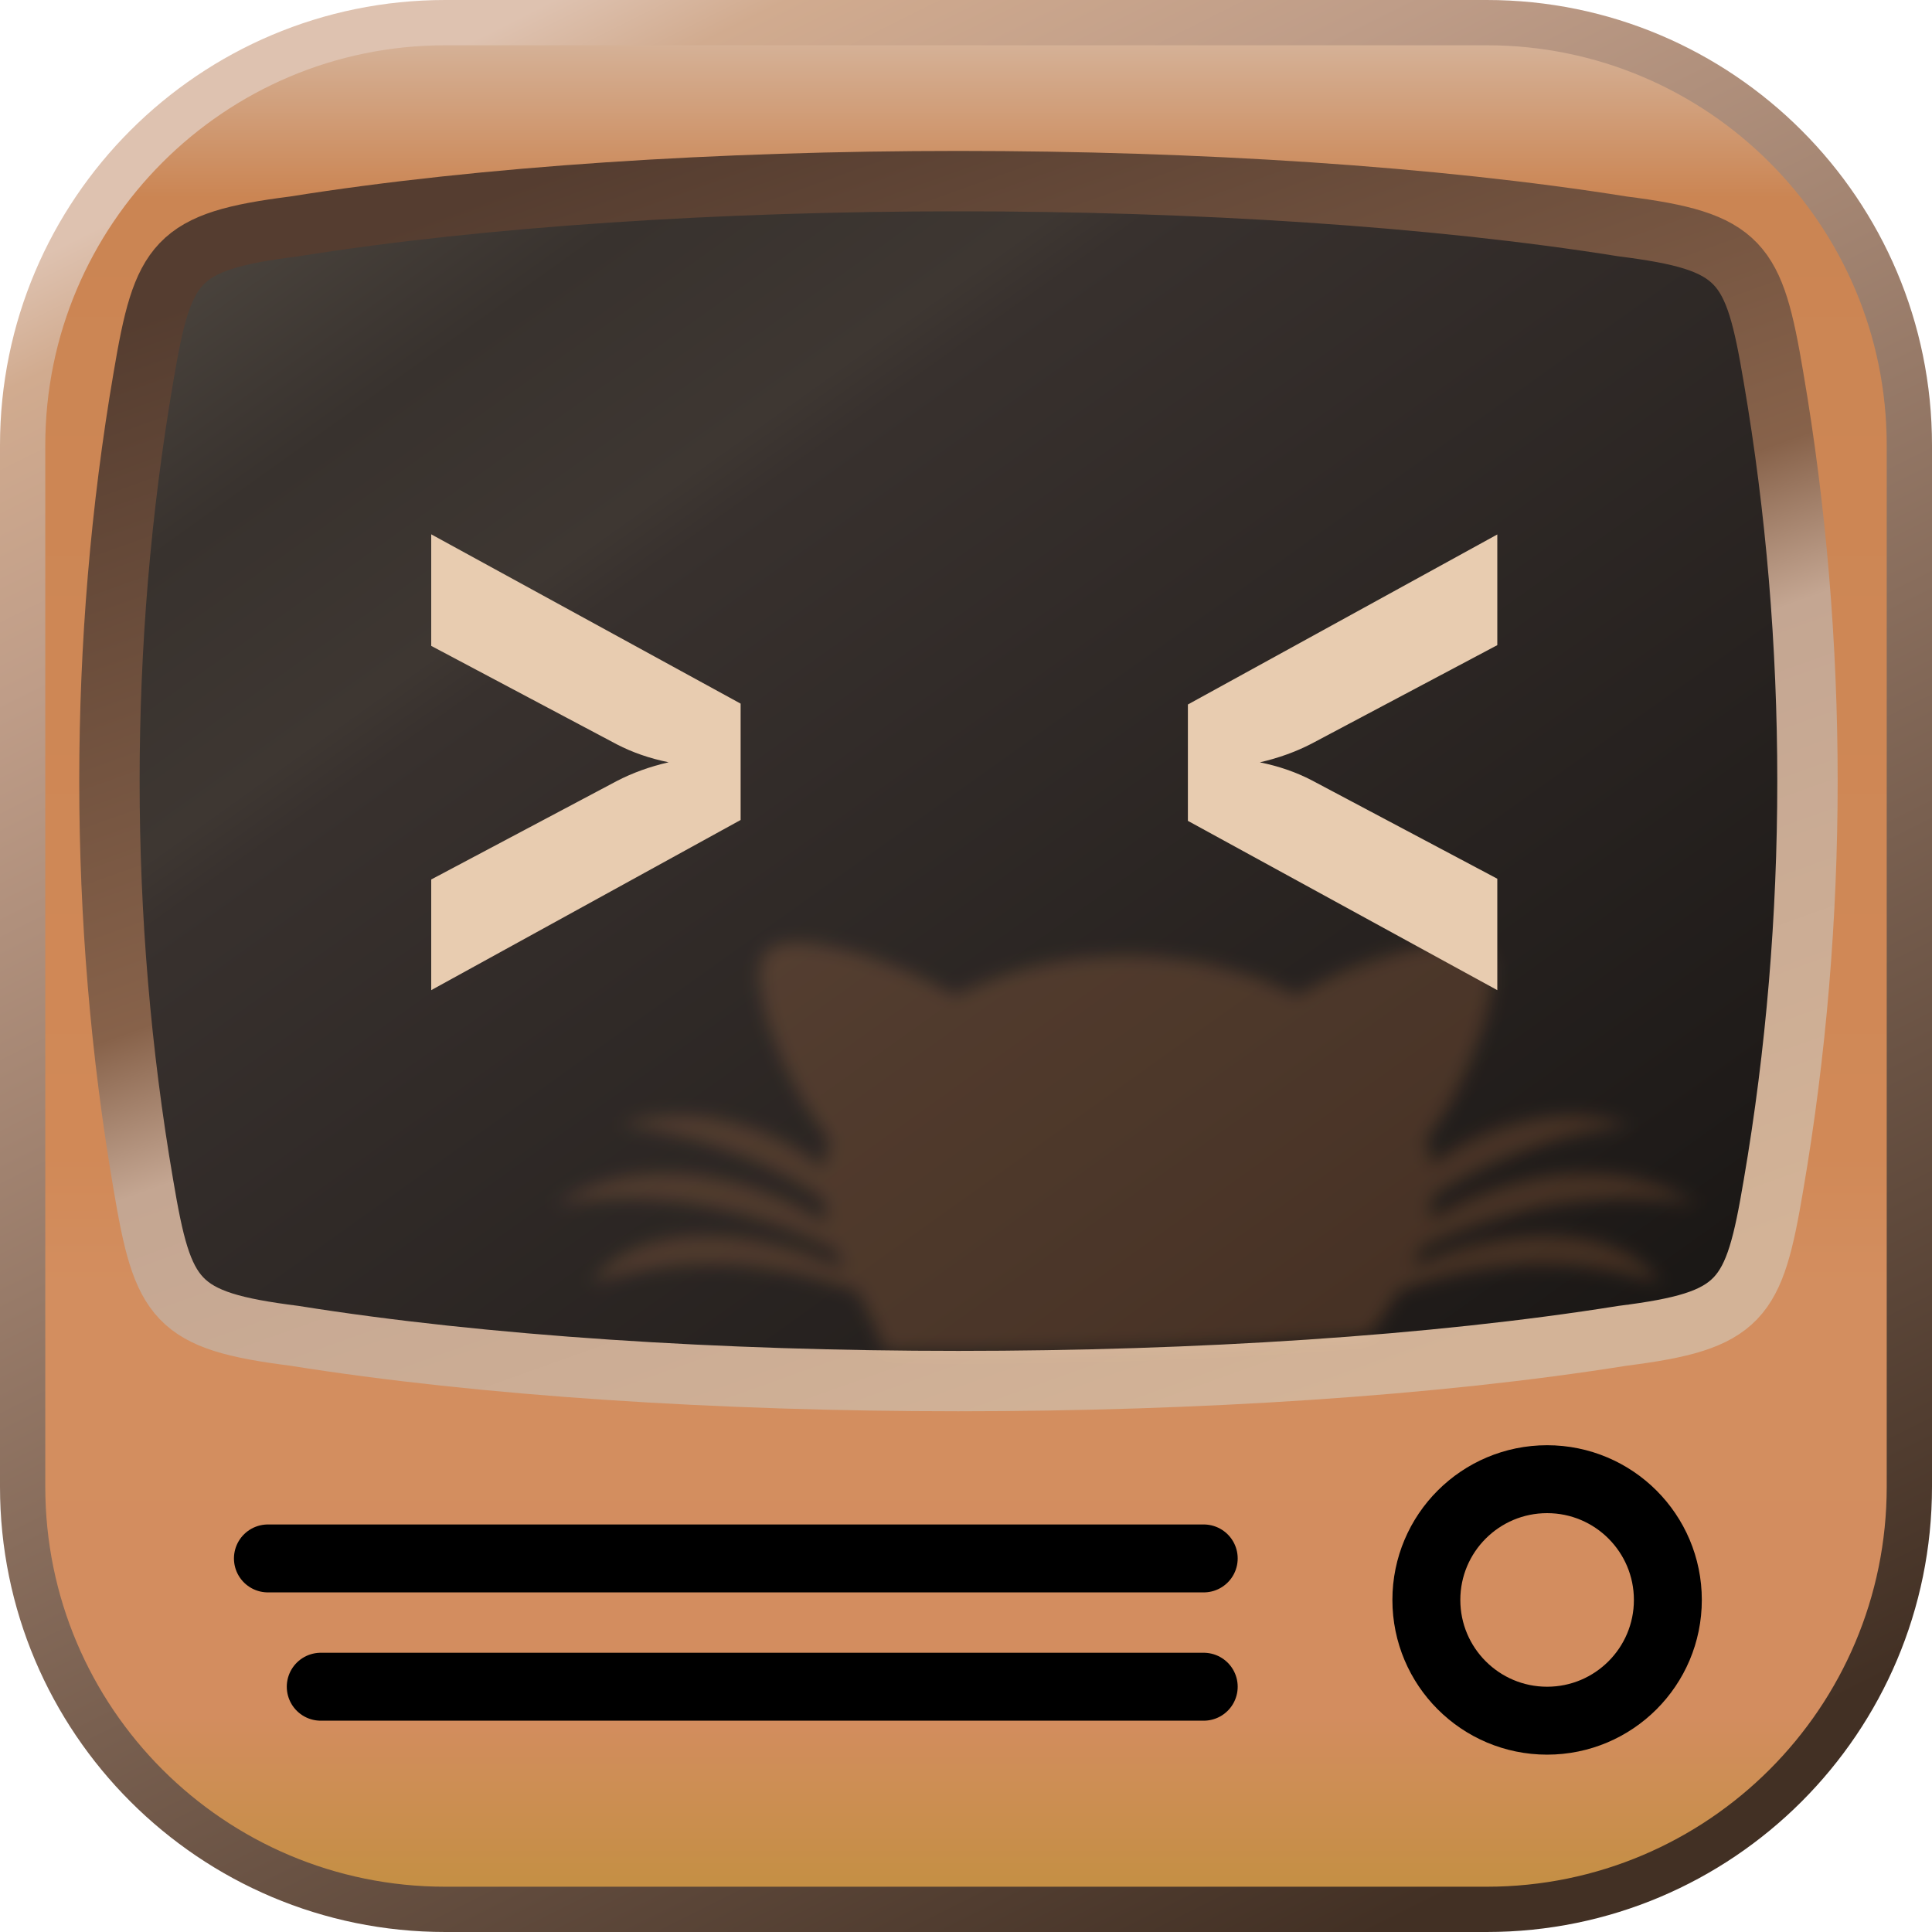
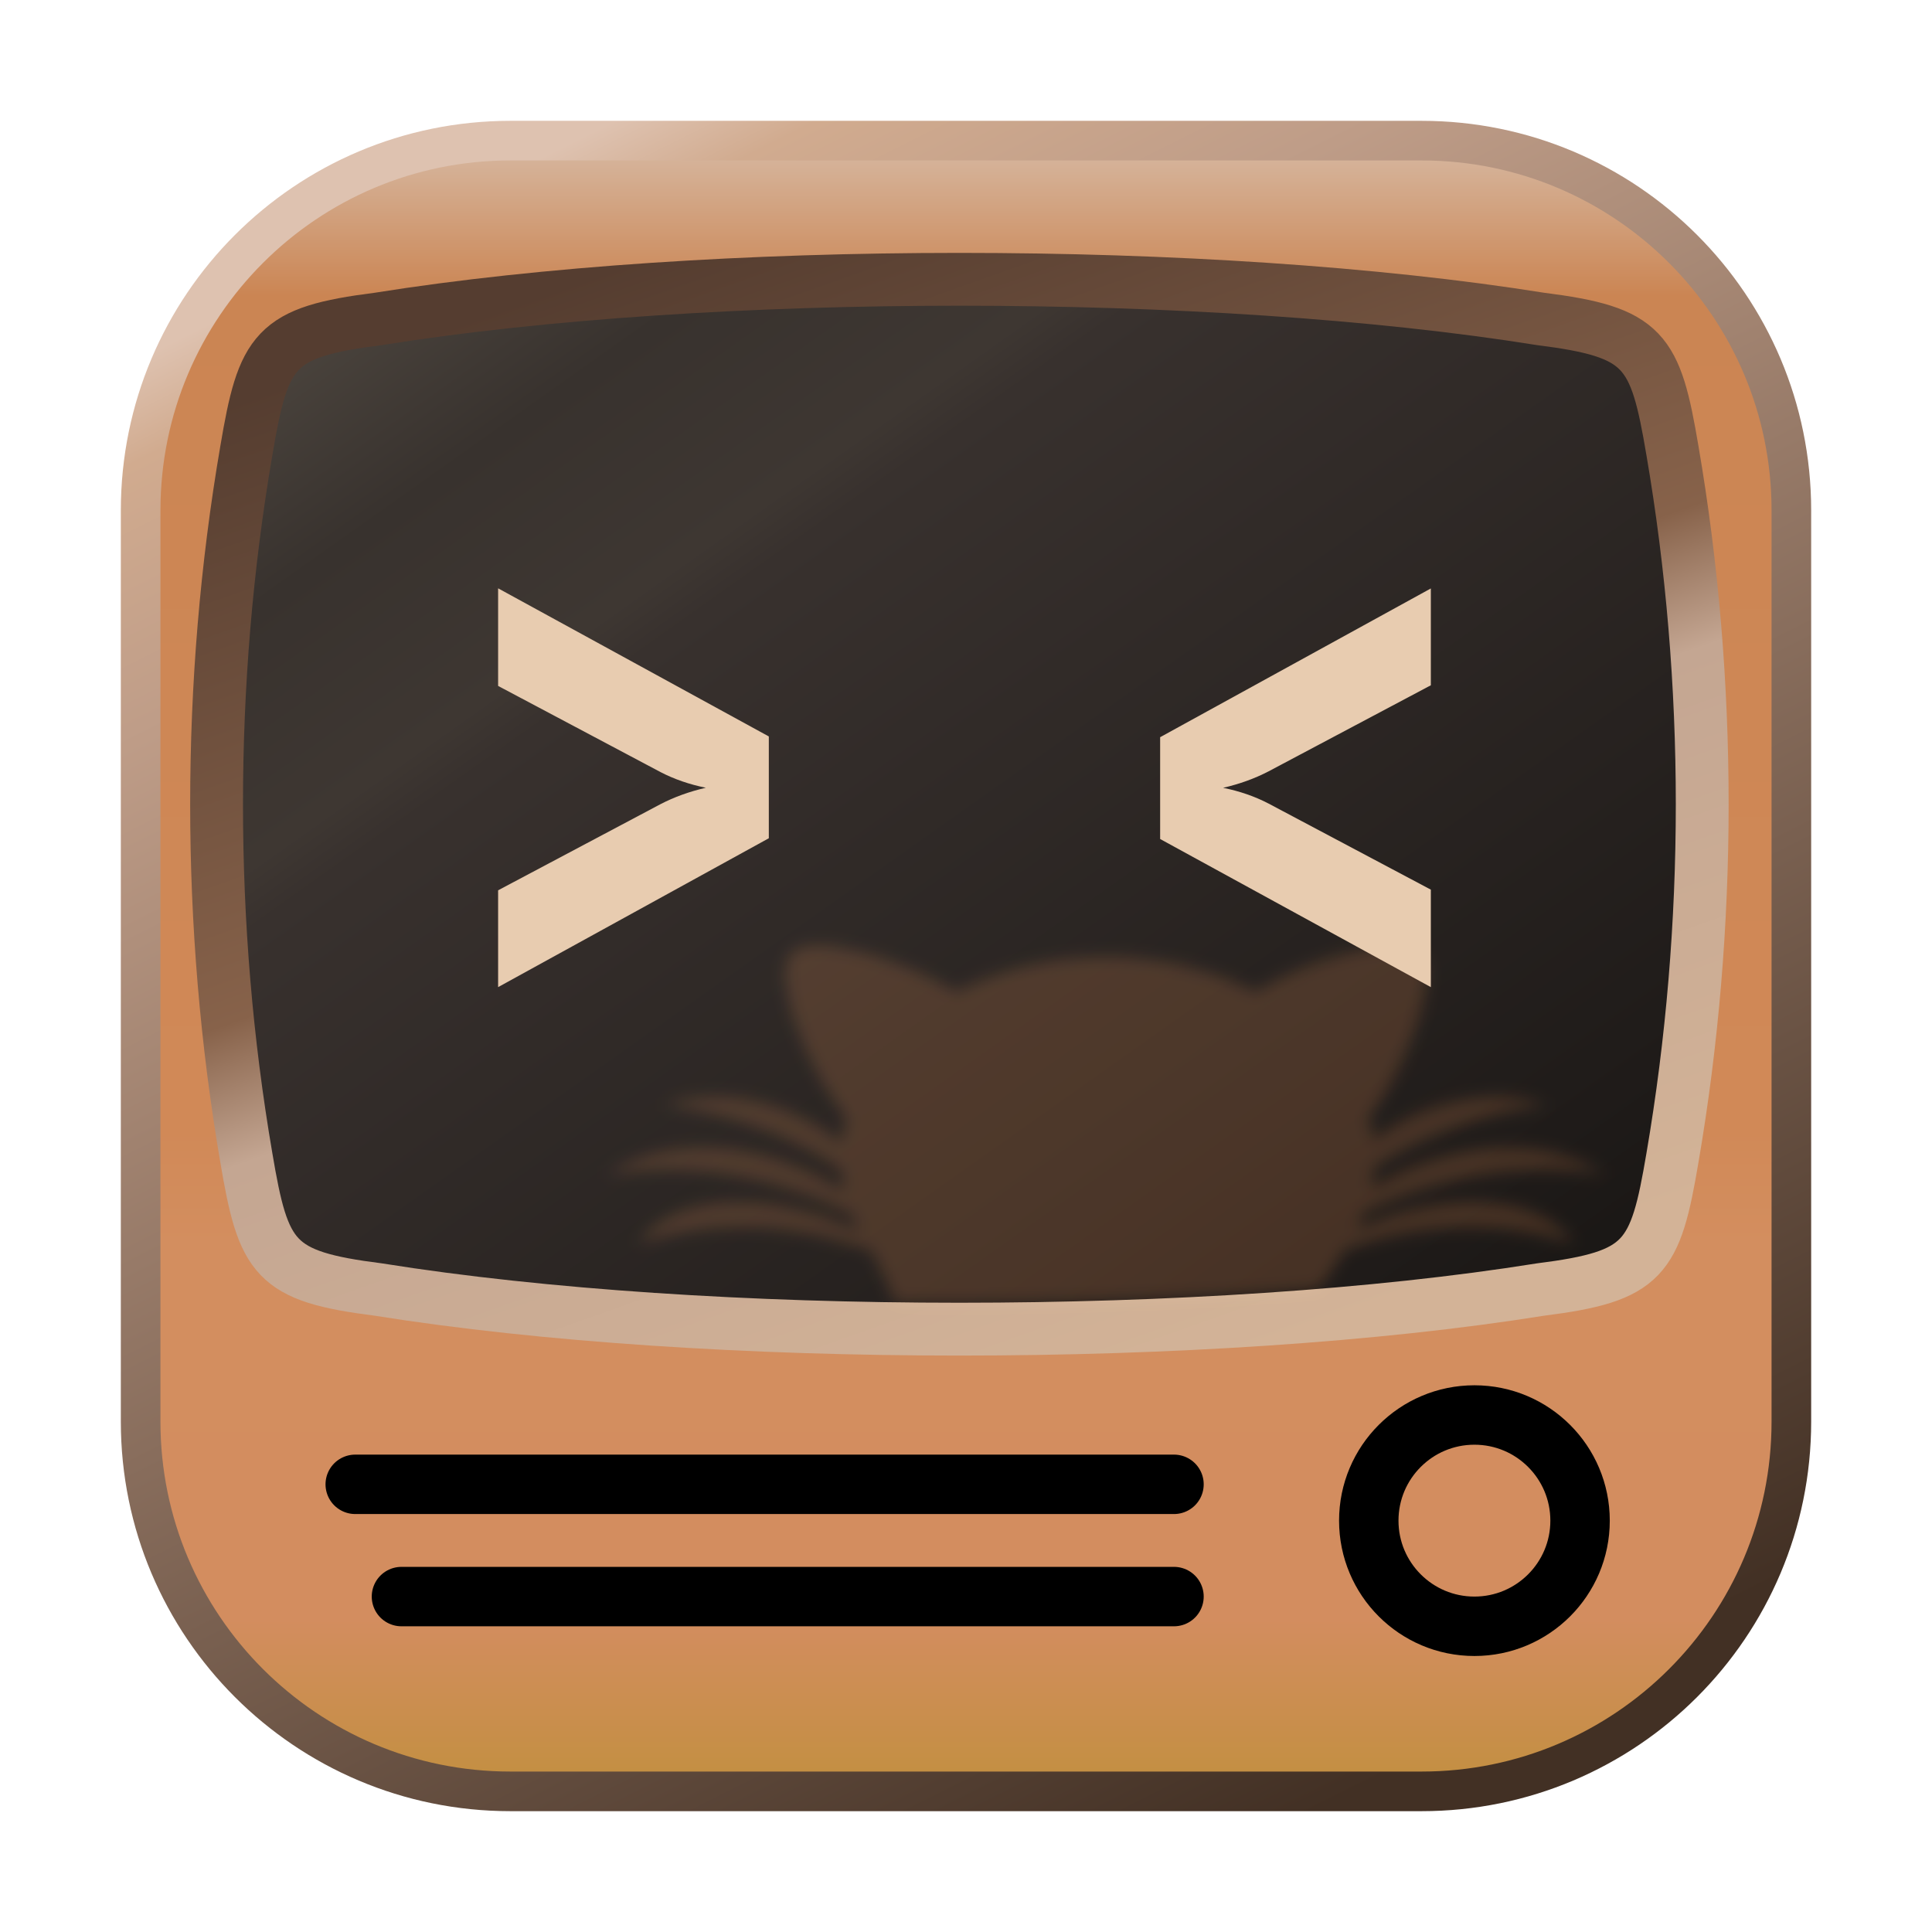
- <svg xmlns="http://www.w3.org/2000/svg" width="256" height="256" version="1.1" viewBox="0 0 256 256">
+ <svg xmlns="http://www.w3.org/2000/svg" width="256" height="256" version="1.1" viewBox="-18.3 -18.3 292.6 292.6">
  <defs>
    <linearGradient id="fillGradient" x2="0" y2="1">
      <stop stop-color="#d6b69e" offset="0" />
      <stop stop-color="#cb8553" offset=".09" />
      <stop stop-color="#d18957" offset=".6" />
      <stop stop-color="#d38e5f" offset=".67" />
      <stop stop-color="#d38d5f" offset=".9" />
      <stop stop-color="#c38f41" offset="1" />
    </linearGradient>
    <linearGradient id="strokeGradient" x1=".25" x2=".75" y2="1">
      <stop stop-color="#dec2b0" offset="0" />
      <stop stop-color="#d1ab8f" offset=".05" />
      <stop stop-color="#bf9d88" offset=".18" />
      <stop stop-color="#423024" offset="1" />
    </linearGradient>
    <linearGradient id="screenFillGradient" x1="1" x2="0" y1="1">
      <stop stop-color="#161412" offset="0" />
      <stop stop-color="#1f1b19" offset=".143" />
      <stop stop-color="#38312e" offset=".678" />
      <stop stop-color="#3e3732" offset=".708" />
      <stop stop-color="#38322e" offset=".83" />
      <stop stop-color="#544d45" offset="1" />
    </linearGradient>
    <linearGradient id="screenStrokeGradient" x1=".75" x2=".25" y1="1">
      <stop stop-color="#d3b397" offset="0" />
      <stop stop-color="#c4a692" offset=".42" />
      <stop stop-color="#87624a" offset=".53" />
      <stop stop-color="#553d30" offset="1" />
    </linearGradient>
    <linearGradient id="bracketsColor">
      <stop stop-color="#e8ccb0" offset="0" />
      <stop stop-color="#e8ccb0" offset="1" />
    </linearGradient>
    <filter id="blurFilter" x="-.018" y="-.051" width="1.037" height="1.103" color-interpolation-filters="sRGB">
      <feGaussianBlur stdDeviation="1.155" />
    </filter>
  </defs>
  <rect x="3" y="3" width="250" height="250" ry="56" fill="url(#fillGradient)" stroke="url(#strokeGradient)" stroke-width="6" />
  <path d="         m39 30          c         50 -8 126 -8 176 0         15.8 2 17.4 4.6 20 20          6 35 6 72 0 107         -2.6 15.4 -4.2 18 -20 20          -50 8 -126 8 -176 0         -15.8 -2 -17.4 -4.6 -20 -20          -6 -35 -6 -72 0 -107         2.6 -15.4 4.2 -18 20 -20          z" fill="url(#screenFillGradient)" stroke="url(#screenStrokeGradient)" stroke-width="8" />
  <circle cx="205" cy="212" r="16" fill="none" stroke="#000" stroke-linejoin="round" stroke-width="9" />
  <path d="m35.5 206.5h124" stroke="#000" stroke-linecap="round" stroke-linejoin="round" stroke-width="9" />
  <path d="m42.5 223.5h117" stroke="#000" stroke-linecap="round" stroke-linejoin="round" stroke-width="9" />
  <path d="m105.47 124.92c-1.821 0.013-3.213 0.386-3.92 1.218-2.993 3.325 2.162 17.126 8.313 24.775-0.315 1.259-0.55 2.523-0.69 3.823-7.624-6.01-17.942-8.719-26.816-5.651 10.094 1.306 18.831 4.479 26.757 9.82 0.086 1.083 0.242 2.151 0.475 3.201-10.716-7.143-25.441-9.27-36.044-2.546 13.277-2.075 25.519 0.455 37.108 6.053 0.351 0.903 0.759 1.787 1.215 2.652-11.386-5.963-27.767-6.696-33.501 1.77 12.44-3.951 23.463-2.876 35.224 1.066 0.911 1.311 2.092 4.077 3.639 7.837 20.474 0.258 42.102-0.262 64.294-2.041 1.313-1.785 2.945-4.606 3.885-5.993 11.535-3.778 22.394-4.753 34.622-0.869-5.631-8.313-21.529-7.756-32.882-2.087 0.433-0.852 0.821-1.719 1.153-2.602 11.425-5.411 23.486-7.828 36.551-5.786-10.428-6.613-24.838-4.661-35.505 2.199 0.22-1.052 0.366-2.115 0.438-3.186 7.792-5.14 16.373-8.209 26.255-9.488-8.706-3.009-18.797-0.456-26.375 5.315-0.145-1.182-0.366-2.337-0.654-3.487 5.819-7.649 10.807-21.615 7.815-24.775-2.993-3.159-16.628 0.666-24.942 5.821-6.485-3.325-14.299-5.321-22.613-5.321-8.48 0-16.295 1.996-22.78 5.321-6.235-3.866-15.557-7.077-21.021-7.038z" clip-rule="evenodd" fill="#784421" fill-opacity=".38" fill-rule="evenodd" filter="url(#blurFilter)" stroke-width="1.663" style="mix-blend-mode:screen" />
  <path d="m57.139 131.2v-14.665l24.6-13.05q3.12-1.617 6.862-2.48-3.742-0.755-6.862-2.372l-24.6-13.05v-14.782l40.998 22.433v15.419z" fill="url(#bracketsColor)" />
  <path d="m198.4 131.2-40.998-22.433v-15.419l40.998-22.529v14.665l-24.6 13.05q-3.12 1.617-6.862 2.48 3.742 0.755 6.862 2.372l24.6 13.05z" fill="url(#bracketsColor)" />
</svg>
